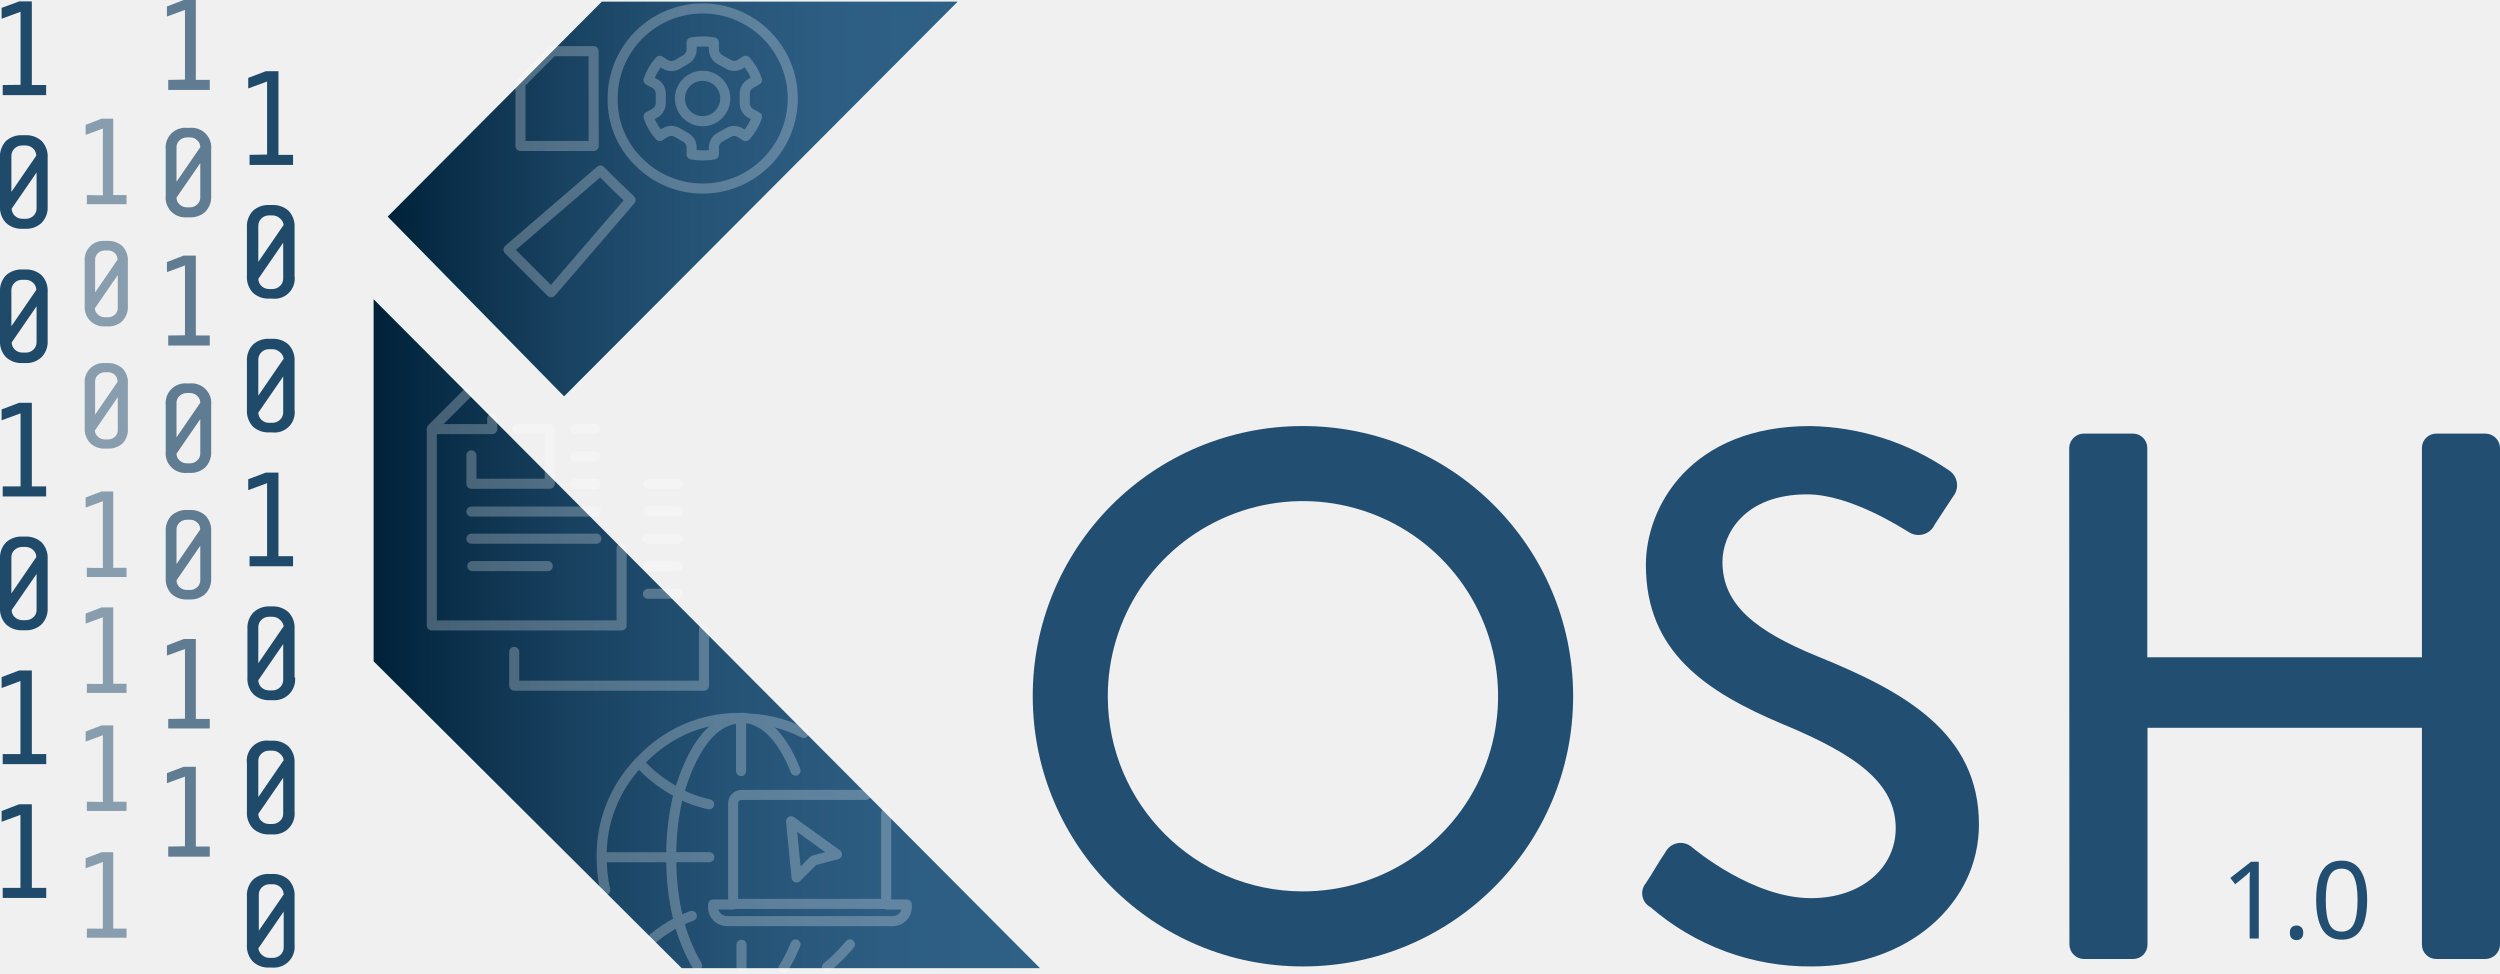
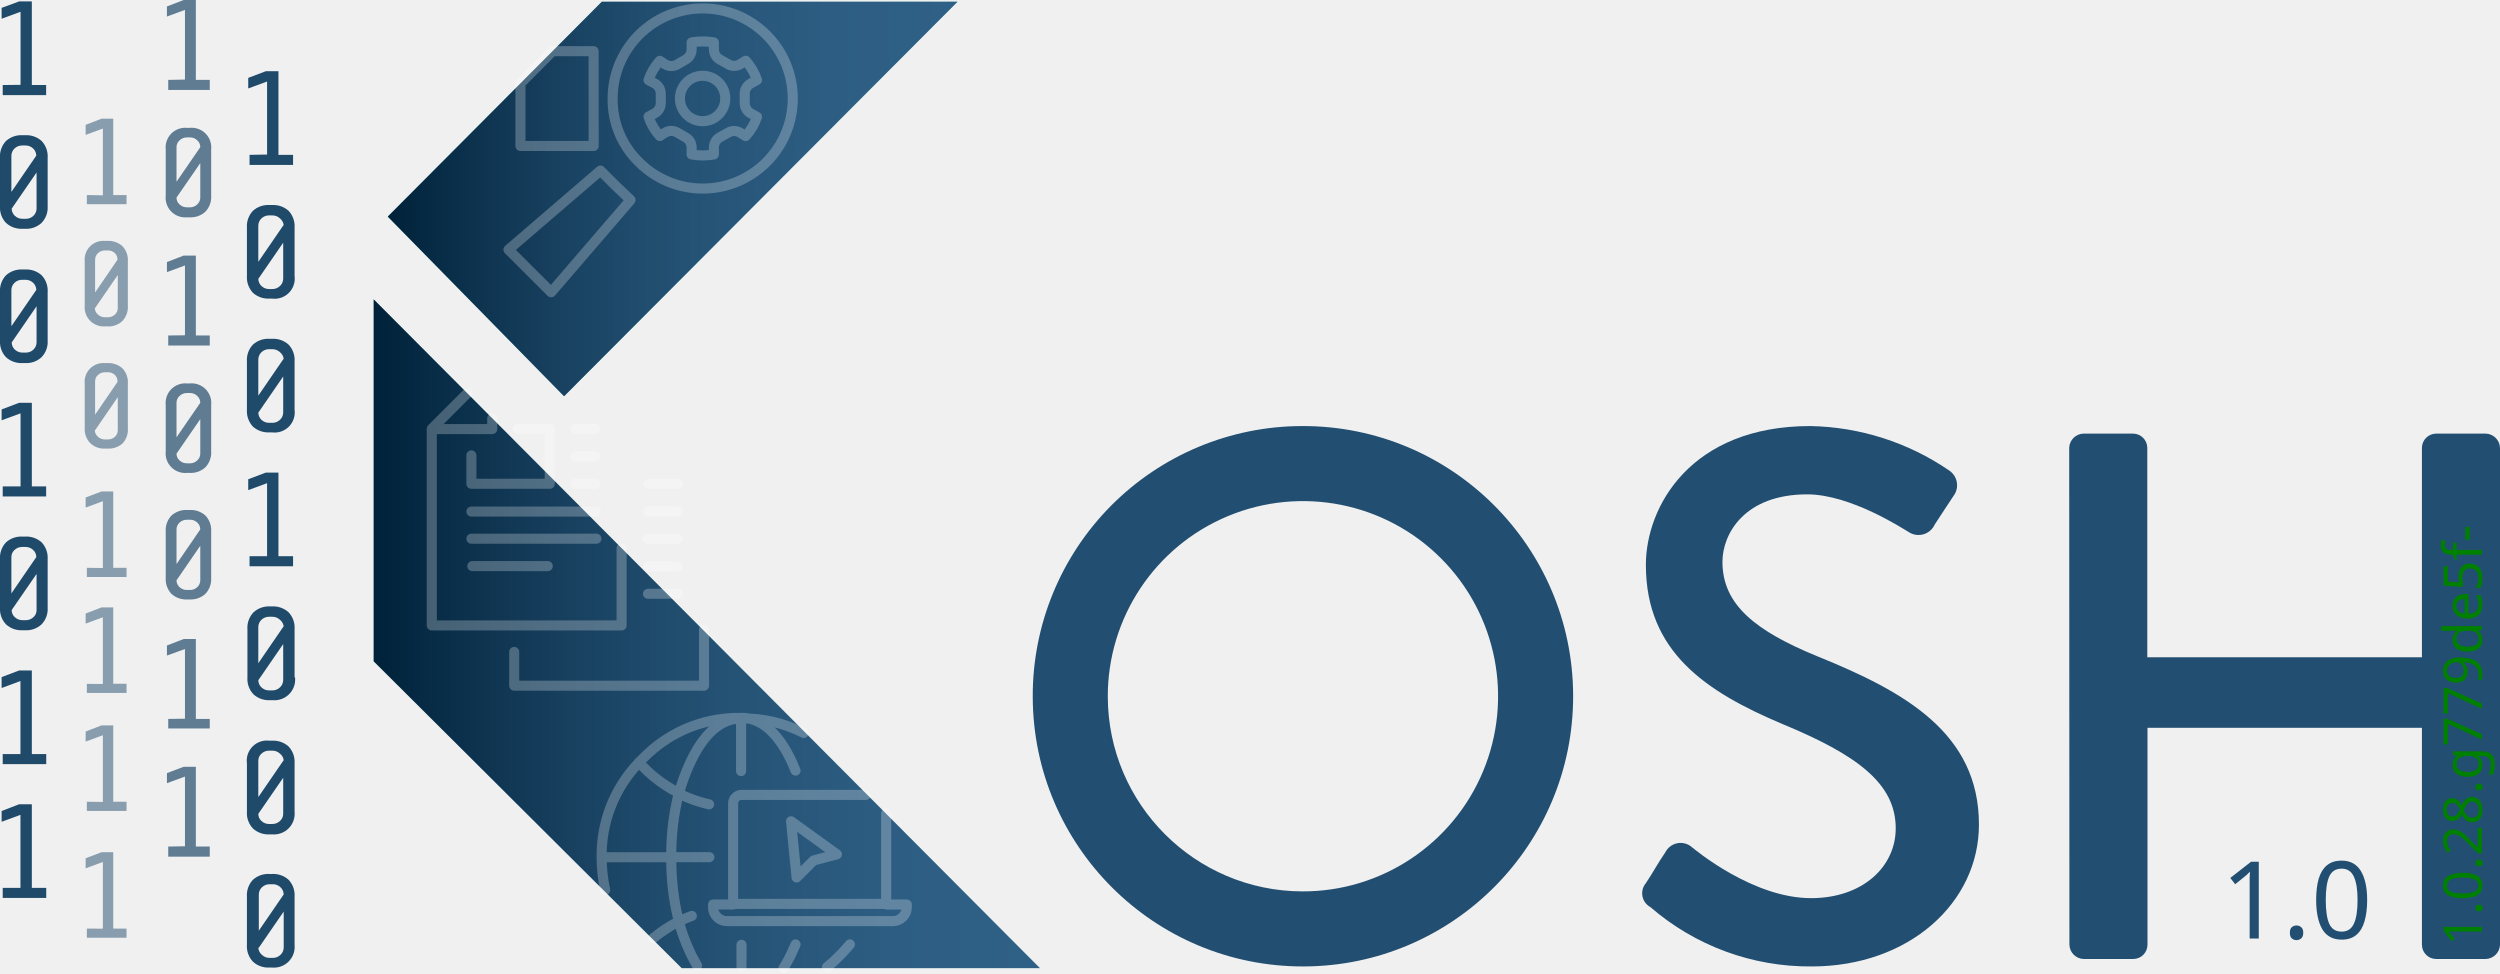
<svg xmlns="http://www.w3.org/2000/svg" xmlns:xlink="http://www.w3.org/1999/xlink" viewBox="0 0 248.15 96.65" version="1.1" id="svg4211">
  <defs id="defs4110">
    <style id="style4094">.cls-1{isolation:isolate;}.cls-2,.cls-3,.cls-4,.cls-5{fill:#224f71;}.cls-3,.cls-4,.cls-5,.cls-6{mix-blend-mode:multiply;}.cls-4{opacity:0.7;}.cls-5{opacity:0.5;}.cls-6{fill:#afdedc;}.cls-7{fill:url(#linear-gradient);}.cls-8{fill:url(#linear-gradient-2);}.cls-9{opacity:0.25;}.cls-10,.cls-11{fill:none;stroke:#fff;stroke-linecap:round;stroke-linejoin:round;}.cls-10{fill-rule:evenodd;}</style>
    <linearGradient id="linear-gradient" x1="38.49" y1="19.75" x2="95.04" y2="19.75" gradientUnits="userSpaceOnUse">
      <stop offset="0" stop-color="#002139" id="stop4096" />
      <stop offset="0.08" stop-color="#072b45" id="stop4098" />
      <stop offset="0.31" stop-color="#194261" id="stop4100" />
      <stop offset="0.54" stop-color="#255376" id="stop4102" />
      <stop offset="0.77" stop-color="#2d5d82" id="stop4104" />
      <stop offset="0.99" stop-color="#2f6086" id="stop4106" />
    </linearGradient>
    <linearGradient id="linear-gradient-2" x1="37.09" y1="62.9" x2="103.22" y2="62.9" xlink:href="#linear-gradient" />
    <linearGradient xlink:href="#linear-gradient" id="linearGradient4217" gradientUnits="userSpaceOnUse" x1="38.49" y1="19.75" x2="95.04" y2="19.75" />
  </defs>
  <path class="cls-2" d="m 129.25,42.29 a 26.82,26.82 0 1 1 -26.74,26.89 26.77,26.77 0 0 1 26.74,-26.89 z m 0,46.19 a 19.37,19.37 0 1 0 -19.29,-19.3 19.37,19.37 0 0 0 19.29,19.3 z" id="path4112" style="isolation:isolate;fill:#224f71" />
  <path class="cls-2" d="m 163.37,87.66 c 0.67,-1 1.26,-2.09 1.93,-3.06 a 1.7,1.7 0 0 1 2.54,-0.59 c 0.44,0.37 6.18,5.14 11.92,5.14 5.14,0 8.41,-3.13 8.41,-6.93 0,-4.47 -3.87,-7.3 -11.24,-10.35 -7.6,-3.21 -13.56,-7.16 -13.56,-15.8 0,-5.81 4.47,-13.78 16.31,-13.78 a 25.21,25.21 0 0 1 13.78,4.4 1.76,1.76 0 0 1 0.45,2.53 c -0.6,0.89 -1.27,1.94 -1.86,2.83 a 1.77,1.77 0 0 1 -2.61,0.75 c -0.52,-0.3 -5.74,-3.73 -10.06,-3.73 -6.25,0 -8.41,3.95 -8.41,6.7 0,4.25 3.27,6.86 9.46,9.39 8.64,3.5 16,7.6 16,16.69 0,7.75 -6.93,14.08 -16.61,14.08 a 24.14,24.14 0 0 1 -16,-5.89 1.56,1.56 0 0 1 -0.45,-2.38 z" id="path4114" style="isolation:isolate;fill:#224f71" />
  <path class="cls-2" d="m 205.39,44.45 a 1.46,1.46 0 0 1 1.41,-1.41 h 4.92 a 1.42,1.42 0 0 1 1.42,1.41 V 65.24 H 240.4 V 44.45 a 1.42,1.42 0 0 1 1.42,-1.41 h 4.91 a 1.46,1.46 0 0 1 1.42,1.41 v 49.33 a 1.46,1.46 0 0 1 -1.42,1.41 h -4.91 A 1.42,1.42 0 0 1 240.4,93.78 V 72.24 h -27.24 v 21.54 a 1.42,1.42 0 0 1 -1.42,1.41 h -4.92 a 1.46,1.46 0 0 1 -1.41,-1.41 z" id="path4116" style="isolation:isolate;fill:#224f71" />
  <path class="cls-3" d="m 0.27,8.44 v 1 h 4.31 v -1 H 3.16 V 0.14 H 1.9 L 0.16,0.78 V 1.86 L 2.04,1.17 v 7.25 z" id="path4124" style="isolation:isolate;mix-blend-mode:multiply;fill:#224f71" />
  <path class="cls-3" d="M 4.73,20.45 V 15.67 A 2.21,2.21 0 0 0 4.13,13.99 2.26,2.26 0 0 0 2.5,13.42 H 2.23 A 2.26,2.26 0 0 0 0.6,13.99 2.21,2.21 0 0 0 0,15.67 v 4.78 a 2.21,2.21 0 0 0 0.6,1.68 2.26,2.26 0 0 0 1.63,0.58 H 2.5 a 2.22,2.22 0 0 0 1.62,-0.58 2.18,2.18 0 0 0 0.61,-1.68 z m -1.13,-5 -2.47,3.6 v -3.6 a 1,1 0 0 1 0.31,-0.71 1.09,1.09 0 0 1 0.79,-0.3 H 2.5 a 1.09,1.09 0 0 1 0.79,0.3 1,1 0 0 1 0.31,0.68 z m -2.44,5.26 2.47,-3.59 v 3.59 a 1,1 0 0 1 -0.31,0.71 1.09,1.09 0 0 1 -0.79,0.3 H 2.26 A 1.09,1.09 0 0 1 1.47,21.42 1,1 0 0 1 1.16,20.71 Z" id="path4126" style="isolation:isolate;mix-blend-mode:multiply;fill:#224f71" />
  <path class="cls-3" d="M 4.73,33.78 V 29 A 2.21,2.21 0 0 0 4.13,27.32 2.26,2.26 0 0 0 2.5,26.75 H 2.23 A 2.26,2.26 0 0 0 0.6,27.32 2.21,2.21 0 0 0 0,29 v 4.78 a 2.21,2.21 0 0 0 0.6,1.68 2.26,2.26 0 0 0 1.63,0.58 H 2.5 a 2.22,2.22 0 0 0 1.62,-0.58 2.18,2.18 0 0 0 0.61,-1.68 z m -1.13,-5 -2.47,3.6 v -3.6 a 1,1 0 0 1 0.31,-0.71 1.09,1.09 0 0 1 0.79,-0.3 H 2.5 a 1.09,1.09 0 0 1 0.79,0.3 1,1 0 0 1 0.31,0.63 z M 1.16,33.99 3.63,30.4 v 3.59 A 1,1 0 0 1 3.32,34.7 1.09,1.09 0 0 1 2.53,35 H 2.26 A 1.09,1.09 0 0 1 1.47,34.7 1,1 0 0 1 1.16,33.99 Z" id="path4128" style="isolation:isolate;mix-blend-mode:multiply;fill:#224f71" />
  <path class="cls-3" d="m 0.27,48.28 v 1 h 4.31 v -1 H 3.16 v -8.3 H 1.9 l -1.74,0.66 v 1.08 l 1.88,-0.69 v 7.25 z" id="path4130" style="isolation:isolate;mix-blend-mode:multiply;fill:#224f71" />
  <path class="cls-3" d="M 4.73,60.3 V 55.52 A 2.23,2.23 0 0 0 4.13,53.83 2.26,2.26 0 0 0 2.5,53.26 H 2.23 A 2.26,2.26 0 0 0 0.6,53.83 2.23,2.23 0 0 0 0,55.52 v 4.78 a 2.21,2.21 0 0 0 0.6,1.68 2.26,2.26 0 0 0 1.63,0.58 H 2.5 A 2.22,2.22 0 0 0 4.12,61.98 2.18,2.18 0 0 0 4.73,60.3 Z m -1.13,-5 -2.47,3.6 v -3.6 a 0.93,0.93 0 0 1 0.31,-0.71 1.09,1.09 0 0 1 0.79,-0.3 H 2.5 a 1.09,1.09 0 0 1 0.79,0.3 0.93,0.93 0 0 1 0.31,0.68 z m -2.44,5.25 2.47,-3.58 v 3.58 a 0.92,0.92 0 0 1 -0.31,0.71 1.09,1.09 0 0 1 -0.79,0.3 H 2.26 A 1.09,1.09 0 0 1 1.47,61.26 0.92,0.92 0 0 1 1.16,60.55 Z" id="path4132" style="isolation:isolate;mix-blend-mode:multiply;fill:#224f71" />
  <path class="cls-3" d="m 0.27,74.85 v 1 h 4.32 v -1 H 3.16 v -8.3 H 1.9 l -1.74,0.66 v 1.08 L 2.03,67.6 v 7.25 z" id="path4134" style="isolation:isolate;mix-blend-mode:multiply;fill:#224f71" />
  <path class="cls-3" d="m 0.27,88.13 v 1 h 4.32 v -1 H 3.16 v -8.3 H 1.9 L 0.16,80.5 v 1.07 l 1.87,-0.69 v 7.25 z" id="path4136" style="isolation:isolate;mix-blend-mode:multiply;fill:#224f71" />
  <path class="cls-3" d="m 24.77,15.37 v 1 h 4.32 v -1 h -1.45 v -8.3 h -1.26 l -1.74,0.66 v 1.05 l 1.87,-0.69 v 7.25 z" id="path4138" style="isolation:isolate;mix-blend-mode:multiply;fill:#224f71" />
  <path class="cls-3" d="M 29.24,27.39 V 22.61 A 2.22,2.22 0 0 0 28.64,20.92 2.27,2.27 0 0 0 27,20.35 h -0.26 a 2.25,2.25 0 0 0 -1.63,0.57 2.22,2.22 0 0 0 -0.6,1.69 v 4.78 a 2.24,2.24 0 0 0 0.6,1.68 2.28,2.28 0 0 0 1.63,0.57 H 27 a 2,2 0 0 0 2.24,-2.25 z m -1.13,-5 -2.47,3.6 v -3.6 a 1,1 0 0 1 0.31,-0.71 1.09,1.09 0 0 1 0.79,-0.3 H 27 a 1.08,1.08 0 0 1 0.79,0.3 1,1 0 0 1 0.37,0.67 z m -2.47,5.29 2.47,-3.59 v 3.59 a 1,1 0 0 1 -0.32,0.71 1.08,1.08 0 0 1 -0.79,0.3 h -0.26 a 1.09,1.09 0 0 1 -0.79,-0.3 1,1 0 0 1 -0.31,-0.75 z" id="path4140" style="isolation:isolate;mix-blend-mode:multiply;fill:#224f71" />
  <path class="cls-3" d="M 29.24,40.67 V 35.88 A 2.21,2.21 0 0 0 28.64,34.2 2.27,2.27 0 0 0 27,33.63 h -0.26 a 2.25,2.25 0 0 0 -1.63,0.57 2.21,2.21 0 0 0 -0.6,1.68 v 4.79 a 2.24,2.24 0 0 0 0.6,1.68 2.28,2.28 0 0 0 1.63,0.57 H 27 a 2,2 0 0 0 2.24,-2.25 z m -1.13,-5 -2.47,3.6 v -3.6 a 1,1 0 0 1 0.31,-0.71 1.09,1.09 0 0 1 0.79,-0.3 H 27 a 1.08,1.08 0 0 1 0.79,0.3 1,1 0 0 1 0.37,0.67 z m -2.47,5.29 2.47,-3.59 v 3.59 a 1,1 0 0 1 -0.32,0.71 1.08,1.08 0 0 1 -0.79,0.3 h -0.26 a 1.09,1.09 0 0 1 -0.79,-0.3 1,1 0 0 1 -0.31,-0.75 z" id="path4142" style="isolation:isolate;mix-blend-mode:multiply;fill:#224f71" />
  <path class="cls-3" d="m 24.77,55.21 v 1 h 4.32 v -1 h -1.45 v -8.3 h -1.26 l -1.74,0.66 v 1.08 l 1.87,-0.69 v 7.25 z" id="path4144" style="isolation:isolate;mix-blend-mode:multiply;fill:#224f71" />
  <path class="cls-3" d="M 29.24,67.23 V 62.45 A 2.21,2.21 0 0 0 28.64,60.77 2.28,2.28 0 0 0 27,60.19 h -0.26 a 2.25,2.25 0 0 0 -1.58,0.59 2.21,2.21 0 0 0 -0.6,1.68 v 4.78 a 2.21,2.21 0 0 0 0.6,1.68 2.24,2.24 0 0 0 1.63,0.58 h 0.26 a 2.06,2.06 0 0 0 2.24,-2.26 z m -1.13,-5 -2.47,3.6 v -3.6 a 1,1 0 0 1 0.31,-0.71 1.09,1.09 0 0 1 0.79,-0.3 H 27 a 1.08,1.08 0 0 1 0.79,0.3 1,1 0 0 1 0.37,0.68 z m -2.47,5.29 2.47,-3.59 v 3.59 a 1,1 0 0 1 -0.32,0.71 1.08,1.08 0 0 1 -0.79,0.3 h -0.26 a 1.09,1.09 0 0 1 -0.79,-0.3 1,1 0 0 1 -0.31,-0.74 z" id="path4146" style="isolation:isolate;mix-blend-mode:multiply;fill:#224f71" />
  <path class="cls-3" d="M 29.24,80.52 V 75.78 A 2.23,2.23 0 0 0 28.64,74.09 2.27,2.27 0 0 0 27,73.52 h -0.26 a 2,2 0 0 0 -2.23,2.26 v 4.78 a 2.21,2.21 0 0 0 0.6,1.68 2.24,2.24 0 0 0 1.63,0.58 H 27 a 2.06,2.06 0 0 0 2.24,-2.26 z m -1.13,-5 -2.47,3.6 v -3.6 a 0.93,0.93 0 0 1 0.31,-0.71 1.09,1.09 0 0 1 0.79,-0.3 H 27 a 1.08,1.08 0 0 1 0.79,0.3 0.94,0.94 0 0 1 0.37,0.68 z m -2.47,5.26 2.47,-3.58 v 3.58 a 0.94,0.94 0 0 1 -0.32,0.71 1.08,1.08 0 0 1 -0.79,0.3 h -0.26 a 1.09,1.09 0 0 1 -0.79,-0.3 0.93,0.93 0 0 1 -0.31,-0.71 z" id="path4148" style="isolation:isolate;mix-blend-mode:multiply;fill:#224f71" />
  <path class="cls-3" d="M 29.24,93.78 V 89 A 2.21,2.21 0 0 0 28.64,87.32 2.27,2.27 0 0 0 27,86.75 h -0.26 a 2.25,2.25 0 0 0 -1.63,0.57 2.21,2.21 0 0 0 -0.6,1.68 v 4.78 a 2.21,2.21 0 0 0 0.6,1.68 2.24,2.24 0 0 0 1.63,0.58 H 27 a 2.06,2.06 0 0 0 2.24,-2.26 z m -1.08,-5 -2.47,3.6 v -3.6 a 1,1 0 0 1 0.31,-0.71 1.09,1.09 0 0 1 0.79,-0.3 h 0.26 a 1.08,1.08 0 0 1 0.79,0.3 1,1 0 0 1 0.32,0.71 z m -2.47,5.29 2.47,-3.59 v 3.59 a 1,1 0 0 1 -0.32,0.71 1.08,1.08 0 0 1 -0.79,0.3 H 26.79 A 1.09,1.09 0 0 1 26,94.78 1,1 0 0 1 25.64,94.06 Z" id="path4150" style="isolation:isolate;mix-blend-mode:multiply;fill:#224f71" />
  <path class="cls-4" d="m 16.7,7.93 v 1 h 4.12 v -1 H 19.44 V 0 h -1.21 l -1.66,0.64 v 1 L 18.36,0.98 V 7.9 Z" id="path4152" style="opacity:0.7;isolation:isolate;mix-blend-mode:multiply;fill:#224f71" />
  <path class="cls-4" d="m 20.96,19.41 v -4.56 a 1.95,1.95 0 0 0 -2.13,-2.16 h -0.25 a 1.95,1.95 0 0 0 -2.13,2.16 v 4.56 a 1.95,1.95 0 0 0 2.13,2.16 h 0.25 a 2.13,2.13 0 0 0 1.55,-0.55 2.1,2.1 0 0 0 0.58,-1.61 z m -1.08,-4.8 -2.36,3.43 v -3.43 a 0.9,0.9 0 0 1 0.3,-0.68 1.06,1.06 0 0 1 0.76,-0.29 h 0.25 a 1,1 0 0 1 0.75,0.29 0.9,0.9 0 0 1 0.3,0.68 z m -2.36,5 2.36,-3.42 v 3.42 a 0.9,0.9 0 0 1 -0.3,0.68 1,1 0 0 1 -0.75,0.29 h -0.25 a 1.06,1.06 0 0 1 -0.76,-0.29 0.9,0.9 0 0 1 -0.3,-0.64 z" id="path4154" style="opacity:0.7;isolation:isolate;mix-blend-mode:multiply;fill:#224f71" />
  <path class="cls-4" d="m 16.7,33.3 v 1 h 4.12 v -1 h -1.38 v -7.93 h -1.21 l -1.66,0.64 v 1 l 1.79,-0.66 v 6.93 z" id="path4156" style="opacity:0.7;isolation:isolate;mix-blend-mode:multiply;fill:#224f71" />
  <path class="cls-4" d="m 20.96,44.78 v -4.56 a 1.95,1.95 0 0 0 -2.13,-2.16 h -0.25 a 1.95,1.95 0 0 0 -2.13,2.16 v 4.56 a 1.95,1.95 0 0 0 2.13,2.16 h 0.25 a 2.13,2.13 0 0 0 1.55,-0.55 2.1,2.1 0 0 0 0.58,-1.61 z m -1.08,-4.8 -2.36,3.43 v -3.43 a 0.91,0.91 0 0 1 0.3,-0.68 1.06,1.06 0 0 1 0.76,-0.29 h 0.25 a 1,1 0 0 1 0.75,0.29 0.91,0.91 0 0 1 0.3,0.67 z m -2.36,5.05 2.36,-3.43 v 3.43 a 0.89,0.89 0 0 1 -0.3,0.67 1,1 0 0 1 -0.75,0.29 h -0.25 a 1.06,1.06 0 0 1 -0.76,-0.29 0.89,0.89 0 0 1 -0.3,-0.68 z" id="path4158" style="opacity:0.7;isolation:isolate;mix-blend-mode:multiply;fill:#224f71" />
  <path class="cls-4" d="m 16.7,71.36 v 0.95 h 4.12 v -0.95 h -1.38 v -7.93 h -1.21 l -1.66,0.64 v 1 l 1.79,-0.65 v 6.92 z" id="path4160" style="opacity:0.7;isolation:isolate;mix-blend-mode:multiply;fill:#224f71" />
  <path class="cls-4" d="m 20.96,57.36 v -4.58 a 2.12,2.12 0 0 0 -0.57,-1.61 2.18,2.18 0 0 0 -1.56,-0.55 h -0.25 a 2.18,2.18 0 0 0 -1.56,0.55 2.12,2.12 0 0 0 -0.57,1.61 v 4.57 a 2.13,2.13 0 0 0 0.57,1.6 2.15,2.15 0 0 0 1.56,0.55 h 0.25 a 2.13,2.13 0 0 0 1.55,-0.55 2.09,2.09 0 0 0 0.58,-1.59 z m -1.08,-4.81 -2.36,3.44 v -3.44 a 0.91,0.91 0 0 1 0.3,-0.68 1.05,1.05 0 0 1 0.76,-0.28 h 0.25 a 1,1 0 0 1 0.75,0.28 0.91,0.91 0 0 1 0.3,0.68 z m -2.36,5.05 2.36,-3.43 v 3.43 a 0.91,0.91 0 0 1 -0.3,0.68 1,1 0 0 1 -0.75,0.28 h -0.25 a 1.05,1.05 0 0 1 -0.76,-0.28 0.91,0.91 0 0 1 -0.3,-0.68 z" id="path4162" style="opacity:0.7;isolation:isolate;mix-blend-mode:multiply;fill:#224f71" />
  <path class="cls-4" d="m 16.7,84.03 v 1 h 4.12 v -1 h -1.38 v -7.92 h -1.21 l -1.66,0.63 v 1 l 1.79,-0.66 V 84 Z" id="path4164" style="opacity:0.7;isolation:isolate;mix-blend-mode:multiply;fill:#224f71" />
  <path class="cls-5" d="m 8.62,19.36 v 0.91 h 3.94 V 19.36 H 11.24 V 11.78 H 10.08 L 8.5,12.39 v 1 l 1.71,-0.63 v 6.63 z" id="path4166" style="opacity:0.5;isolation:isolate;mix-blend-mode:multiply;fill:#224f71" />
  <path class="cls-5" d="m 12.69,30.34 v -4.37 a 2,2 0 0 0 -0.54,-1.54 2.07,2.07 0 0 0 -1.5,-0.52 h -0.24 a 1.86,1.86 0 0 0 -2,2.06 v 4.37 a 1.89,1.89 0 0 0 2,2.06 h 0.24 a 2,2 0 0 0 1.49,-0.53 2,2 0 0 0 0.55,-1.53 z m -1,-4.6 -2.25,3.29 v -3.25 a 0.88,0.88 0 0 1 0.28,-0.65 1,1 0 0 1 0.72,-0.27 h 0.24 a 1,1 0 0 1 0.73,0.27 0.88,0.88 0 0 1 0.25,0.65 z m -2.25,4.83 2.25,-3.27 v 3.27 a 0.86,0.86 0 0 1 -0.28,0.65 1,1 0 0 1 -0.73,0.27 H 10.44 A 1,1 0 0 1 9.72,31.22 0.86,0.86 0 0 1 9.41,30.57 Z" id="path4168" style="opacity:0.5;isolation:isolate;mix-blend-mode:multiply;fill:#224f71" />
  <path class="cls-5" d="m 8.62,67.88 v 0.9 h 3.94 V 67.87 H 11.24 V 60.29 H 10.08 L 8.5,60.9 v 1 l 1.71,-0.63 v 6.62 z" id="path4170" style="opacity:0.5;isolation:isolate;mix-blend-mode:multiply;fill:#224f71" />
  <path class="cls-5" d="m 8.62,92.17 v 0.91 h 3.94 v -0.91 h -1.32 v -7.58 h -1.16 l -1.58,0.6 v 1 l 1.71,-0.63 v 6.62 z" id="path4172" style="opacity:0.5;isolation:isolate;mix-blend-mode:multiply;fill:#224f71" />
  <path class="cls-5" d="m 8.62,56.36 v 0.91 h 3.94 v -0.91 h -1.32 v -7.58 h -1.16 l -1.58,0.6 v 1 l 1.71,-0.63 v 6.63 z" id="path4174" style="opacity:0.5;isolation:isolate;mix-blend-mode:multiply;fill:#224f71" />
  <path class="cls-5" d="M 12.69,42.47 V 38.1 a 2,2 0 0 0 -0.54,-1.54 2.07,2.07 0 0 0 -1.5,-0.52 h -0.24 a 1.86,1.86 0 0 0 -2,2.06 v 4.37 a 2,2 0 0 0 0.56,1.53 2,2 0 0 0 1.48,0.53 h 0.24 A 2.07,2.07 0 0 0 12.18,44 2,2 0 0 0 12.69,42.47 Z m -1,-4.6 -2.25,3.29 v -3.29 a 0.86,0.86 0 0 1 0.28,-0.65 1,1 0 0 1 0.72,-0.27 h 0.24 a 1,1 0 0 1 0.73,0.27 0.86,0.86 0 0 1 0.25,0.65 z m -2.25,4.83 2.25,-3.28 v 3.28 a 0.86,0.86 0 0 1 -0.28,0.65 1,1 0 0 1 -0.73,0.27 H 10.44 A 1,1 0 0 1 9.72,43.35 0.86,0.86 0 0 1 9.41,42.7 Z" id="path4176" style="opacity:0.5;isolation:isolate;mix-blend-mode:multiply;fill:#224f71" />
  <path class="cls-5" d="m 8.62,79.58 v 0.91 h 3.94 V 79.58 H 11.24 V 72 H 10.08 L 8.5,72.61 v 1 l 1.71,-0.63 v 6.62 z" id="path4178" style="opacity:0.5;isolation:isolate;mix-blend-mode:multiply;fill:#224f71" />
  <polygon class="cls-6" points="37.09,29.71 37.09,65.64 67.67,96.1 103.22,96.1 " id="polygon4180" style="isolation:isolate;mix-blend-mode:multiply;fill:#afdedc" />
  <polygon class="cls-6" points="55.99,39.33 95.04,0.17 59.74,0.17 38.49,21.5 " id="polygon4182" style="isolation:isolate;mix-blend-mode:multiply;fill:#afdedc" />
  <polygon class="cls-6" points="55.99,39.33 95.04,0.17 59.74,0.17 38.49,21.5 " id="polygon4184" style="isolation:isolate;mix-blend-mode:multiply;fill:#afdedc" />
  <polygon class="cls-7" points="55.99,39.33 95.04,0.17 59.74,0.17 38.49,21.5 " id="polygon4186" style="isolation:isolate;fill:url(#linearGradient4217)" />
  <polygon class="cls-8" points="37.09,29.71 37.09,65.64 67.67,96.1 103.22,96.1 " id="polygon4188" style="isolation:isolate;fill:url(#linear-gradient-2)" />
  <g class="cls-9" id="g4192" style="opacity:0.25;isolation:isolate">
    <path class="cls-10" d="m 484.63,443.42 v 2.82 h 7.78 v -5.46 h -3.2 m 7.74,5.47 h -2 m 0,-2.73 h 2 m 0,-2.74 h -2 M 484.63,449 H 497 m -10.3,-9.25 v 1.06 h -6 v 19.49 h 18.84 v -7.67 m -18.84,-11.85 3.51,-3.51 m 18,11.71 h 2.95 m 0,-2.73 h -2.95 m -13.33,16.68 v 3.35 h 18.84 v -5.56 m -23,-6.31 h 7.49 m 4.83,-2.72 h -12.41 m 20.48,5.47 h -2.95 m 0,-2.72 h 2.95 m 0,-2.72 h -2.95" transform="translate(-437.84,-398.22)" id="path4190" style="fill:none;fill-rule:evenodd;stroke:#ffffff;stroke-linecap:round;stroke-linejoin:round" />
  </g>
  <g class="cls-9" id="g4202" style="opacity:0.25;isolation:isolate">
    <polygon class="cls-11" points="51.66,8.28 51.66,14.49 58.93,14.49 58.92,5.08 54.85,5.08 " id="polygon4194" style="fill:none;stroke:#ffffff;stroke-linecap:round;stroke-linejoin:round" />
    <path class="cls-11" d="m 498.92,416.63 -1.48,-1.48 -9.13,7.85 v 0 l 4.24,4.23 v 0 l 7.88,-9.16 z" transform="translate(-437.84,-398.22)" id="path4196" style="fill:none;stroke:#ffffff;stroke-linecap:round;stroke-linejoin:round" />
    <path class="cls-11" d="m 501.26,414.31 a 8.94,8.94 0 1 0 -2.61,-6.32 8.63,8.63 0 0 0 2.61,6.32 z m 1.54,-7.82 -0.59,-0.32 a 5.4,5.4 0 0 1 1.12,-1.91 l 0.56,0.36 a 1.17,1.17 0 0 0 1.17,0 l 0.88,-0.51 a 1.16,1.16 0 0 0 0.55,-1 v -0.68 a 6.16,6.16 0 0 1 2.21,0 v 0.67 a 1.18,1.18 0 0 0 0.54,1 l 0.89,0.5 a 1.13,1.13 0 0 0 1.16,0 l 0.57,-0.35 a 5.4,5.4 0 0 1 1.12,1.91 l -0.59,0.33 a 1.16,1.16 0 0 0 -0.63,1 v 1 a 1.16,1.16 0 0 0 0.63,1 l 0.59,0.33 a 5.4,5.4 0 0 1 -1.12,1.91 l -0.57,-0.35 a 1.13,1.13 0 0 0 -1.16,0 l -0.89,0.5 a 1.17,1.17 0 0 0 -0.54,1 v 0.67 a 6.16,6.16 0 0 1 -2.21,0 v -0.67 a 1.16,1.16 0 0 0 -0.55,-1 l -0.88,-0.51 a 1.17,1.17 0 0 0 -1.17,0 l -0.56,0.35 a 5.35,5.35 0 0 1 -1.12,-1.92 l 0.59,-0.32 a 1.16,1.16 0 0 0 0.63,-1 v -1 a 1.16,1.16 0 0 0 -0.63,-0.99 z" transform="translate(-437.84,-398.22)" id="path4198" style="fill:none;stroke:#ffffff;stroke-linecap:round;stroke-linejoin:round" />
    <path class="cls-11" d="m 507.58,410.25 a 2.25,2.25 0 0 0 2.25,-2.26 2.25,2.25 0 1 0 -4.5,0 2.25,2.25 0 0 0 2.25,2.26 z" transform="translate(-437.84,-398.22)" id="path4200" style="fill:none;stroke:#ffffff;stroke-linecap:round;stroke-linejoin:round" />
  </g>
  <g class="cls-9" id="g4206" style="opacity:0.25;isolation:isolate">
    <path class="cls-10" d="m 511.4,474.76 v -5.22 h -0.16 c -1.6,0.06 -3,1.09 -4.2,3.07 -0.18,0.3 -0.36,0.63 -0.54,1 l -0.18,0.38 a 18.11,18.11 0 0 0 -1.09,3 12.84,12.84 0 0 0 3,1.07 m 3.14,-8.53 h 0.16 a 13.39,13.39 0 0 1 6.08,1.44 m 6.18,6.15 h -12.36 a 0.79,0.79 0 0 0 -0.57,0.25 0.66,0.66 0 0 0 -0.2,0.31 0.75,0.75 0 0 0 -0.05,0.26 v 10 h 15.19 v -9 m -7.2,4.69 -1.69,1.69 -0.55,-5.58 4.55,3.28 z m -7.05,-14.16 c 1.6,0.06 3,1.09 4.2,3.07 0.18,0.3 0.36,0.63 0.54,1 l 0.18,0.38 c 0.12,0.26 0.23,0.52 0.34,0.79 m -18.9,11.85 a 14.8,14.8 0 0 1 -0.35,-3.23 v 0 a 13.27,13.27 0 0 1 3.68,-9.4 l 0.37,-0.38 a 14.06,14.06 0 0 1 1.08,-1 13.2,13.2 0 0 1 8.54,-3.07 m -4.72,19.65 a 12.26,12.26 0 0 0 -1.29,0.56 18.58,18.58 0 0 0 1.09,3 l 0.18,0.38 q 0.27,0.53 0.54,1 m -4.34,-2.73 a 13.61,13.61 0 0 1 2.53,-1.66 25.19,25.19 0 0 1 -0.75,-6.37 h -6.91 m 7.66,-6.38 a 25.24,25.24 0 0 0 -0.75,6.37 h 3.78 m -7,-9.41 0.37,0.39 a 14.06,14.06 0 0 0 1.08,1 13.61,13.61 0 0 0 2.53,1.66 m 10.38,17.37 a 0.83,0.83 0 0 1 0.08,-0.12 l 0.06,-0.11 c 0.19,-0.31 0.37,-0.64 0.55,-1 l 0.18,-0.38 0.33,-0.74 m 5.39,0 c -0.21,0.25 -0.43,0.5 -0.66,0.74 a 4.27,4.27 0 0 1 -0.36,0.38 q -0.52,0.53 -1.08,1 l -0.17,0.13 M 510.62,488 h -2 v 0.24 a 1.31,1.31 0 0 0 0.4,1 l 0.06,0.06 a 1.32,1.32 0 0 0 0.92,0.35 h 16.48 a 1.38,1.38 0 0 0 1.37,-1.38 V 488 h -2 m -14.41,4 v 2.15" transform="translate(-437.84,-398.22)" id="path4204" style="fill:none;fill-rule:evenodd;stroke:#ffffff;stroke-linecap:round;stroke-linejoin:round" />
  </g>
  <text xml:space="preserve" style="font-style:normal;font-weight:normal;font-size:40px;line-height:1.25;font-family:sans-serif;letter-spacing:0px;word-spacing:0px;fill:#224f71;fill-opacity:1;stroke:none" x="220.427" y="93.16" id="text4318">
    <tspan id="tspan4316" x="220.427" y="93.16" style="font-style:normal;font-variant:normal;font-weight:normal;font-stretch:normal;font-size:10.667px;font-family:sans-serif;-inkscape-font-specification:'sans-serif, Normal';font-variant-ligatures:normal;font-variant-caps:normal;font-variant-numeric:normal;font-feature-settings:normal;text-align:start;writing-mode:lr-tb;text-anchor:start;fill:#224f71;fill-opacity:1">1.0</tspan>
  </text>
  <text xml:space="preserve" style="font-style:normal;font-weight:normal;font-size:40px;line-height:1.25;font-family:sans-serif;letter-spacing:0px;word-spacing:0px;fill:#000000;fill-opacity:1;stroke:none" x="-93.897" y="246.353" id="text4402" transform="rotate(-90)">
-     <tspan id="tspan4400" x="-93.897" y="246.353" style="font-style:normal;font-variant:normal;font-weight:normal;font-stretch:normal;font-size:5.333px;font-family:sans-serif;-inkscape-font-specification:'sans-serif, Normal';font-variant-ligatures:normal;font-variant-caps:normal;font-variant-numeric:normal;font-feature-settings:normal;text-align:start;writing-mode:lr-tb;text-anchor:start;fill:#008000" />
+     <tspan id="tspan4400" x="-93.897" y="246.353" style="font-style:normal;font-variant:normal;font-weight:normal;font-stretch:normal;font-size:5.333px;font-family:sans-serif;-inkscape-font-specification:'sans-serif, Normal';font-variant-ligatures:normal;font-variant-caps:normal;font-variant-numeric:normal;font-feature-settings:normal;text-align:start;writing-mode:lr-tb;text-anchor:start;fill:#008000">1.0.28.g779de5f-</tspan>
  </text>
</svg>
